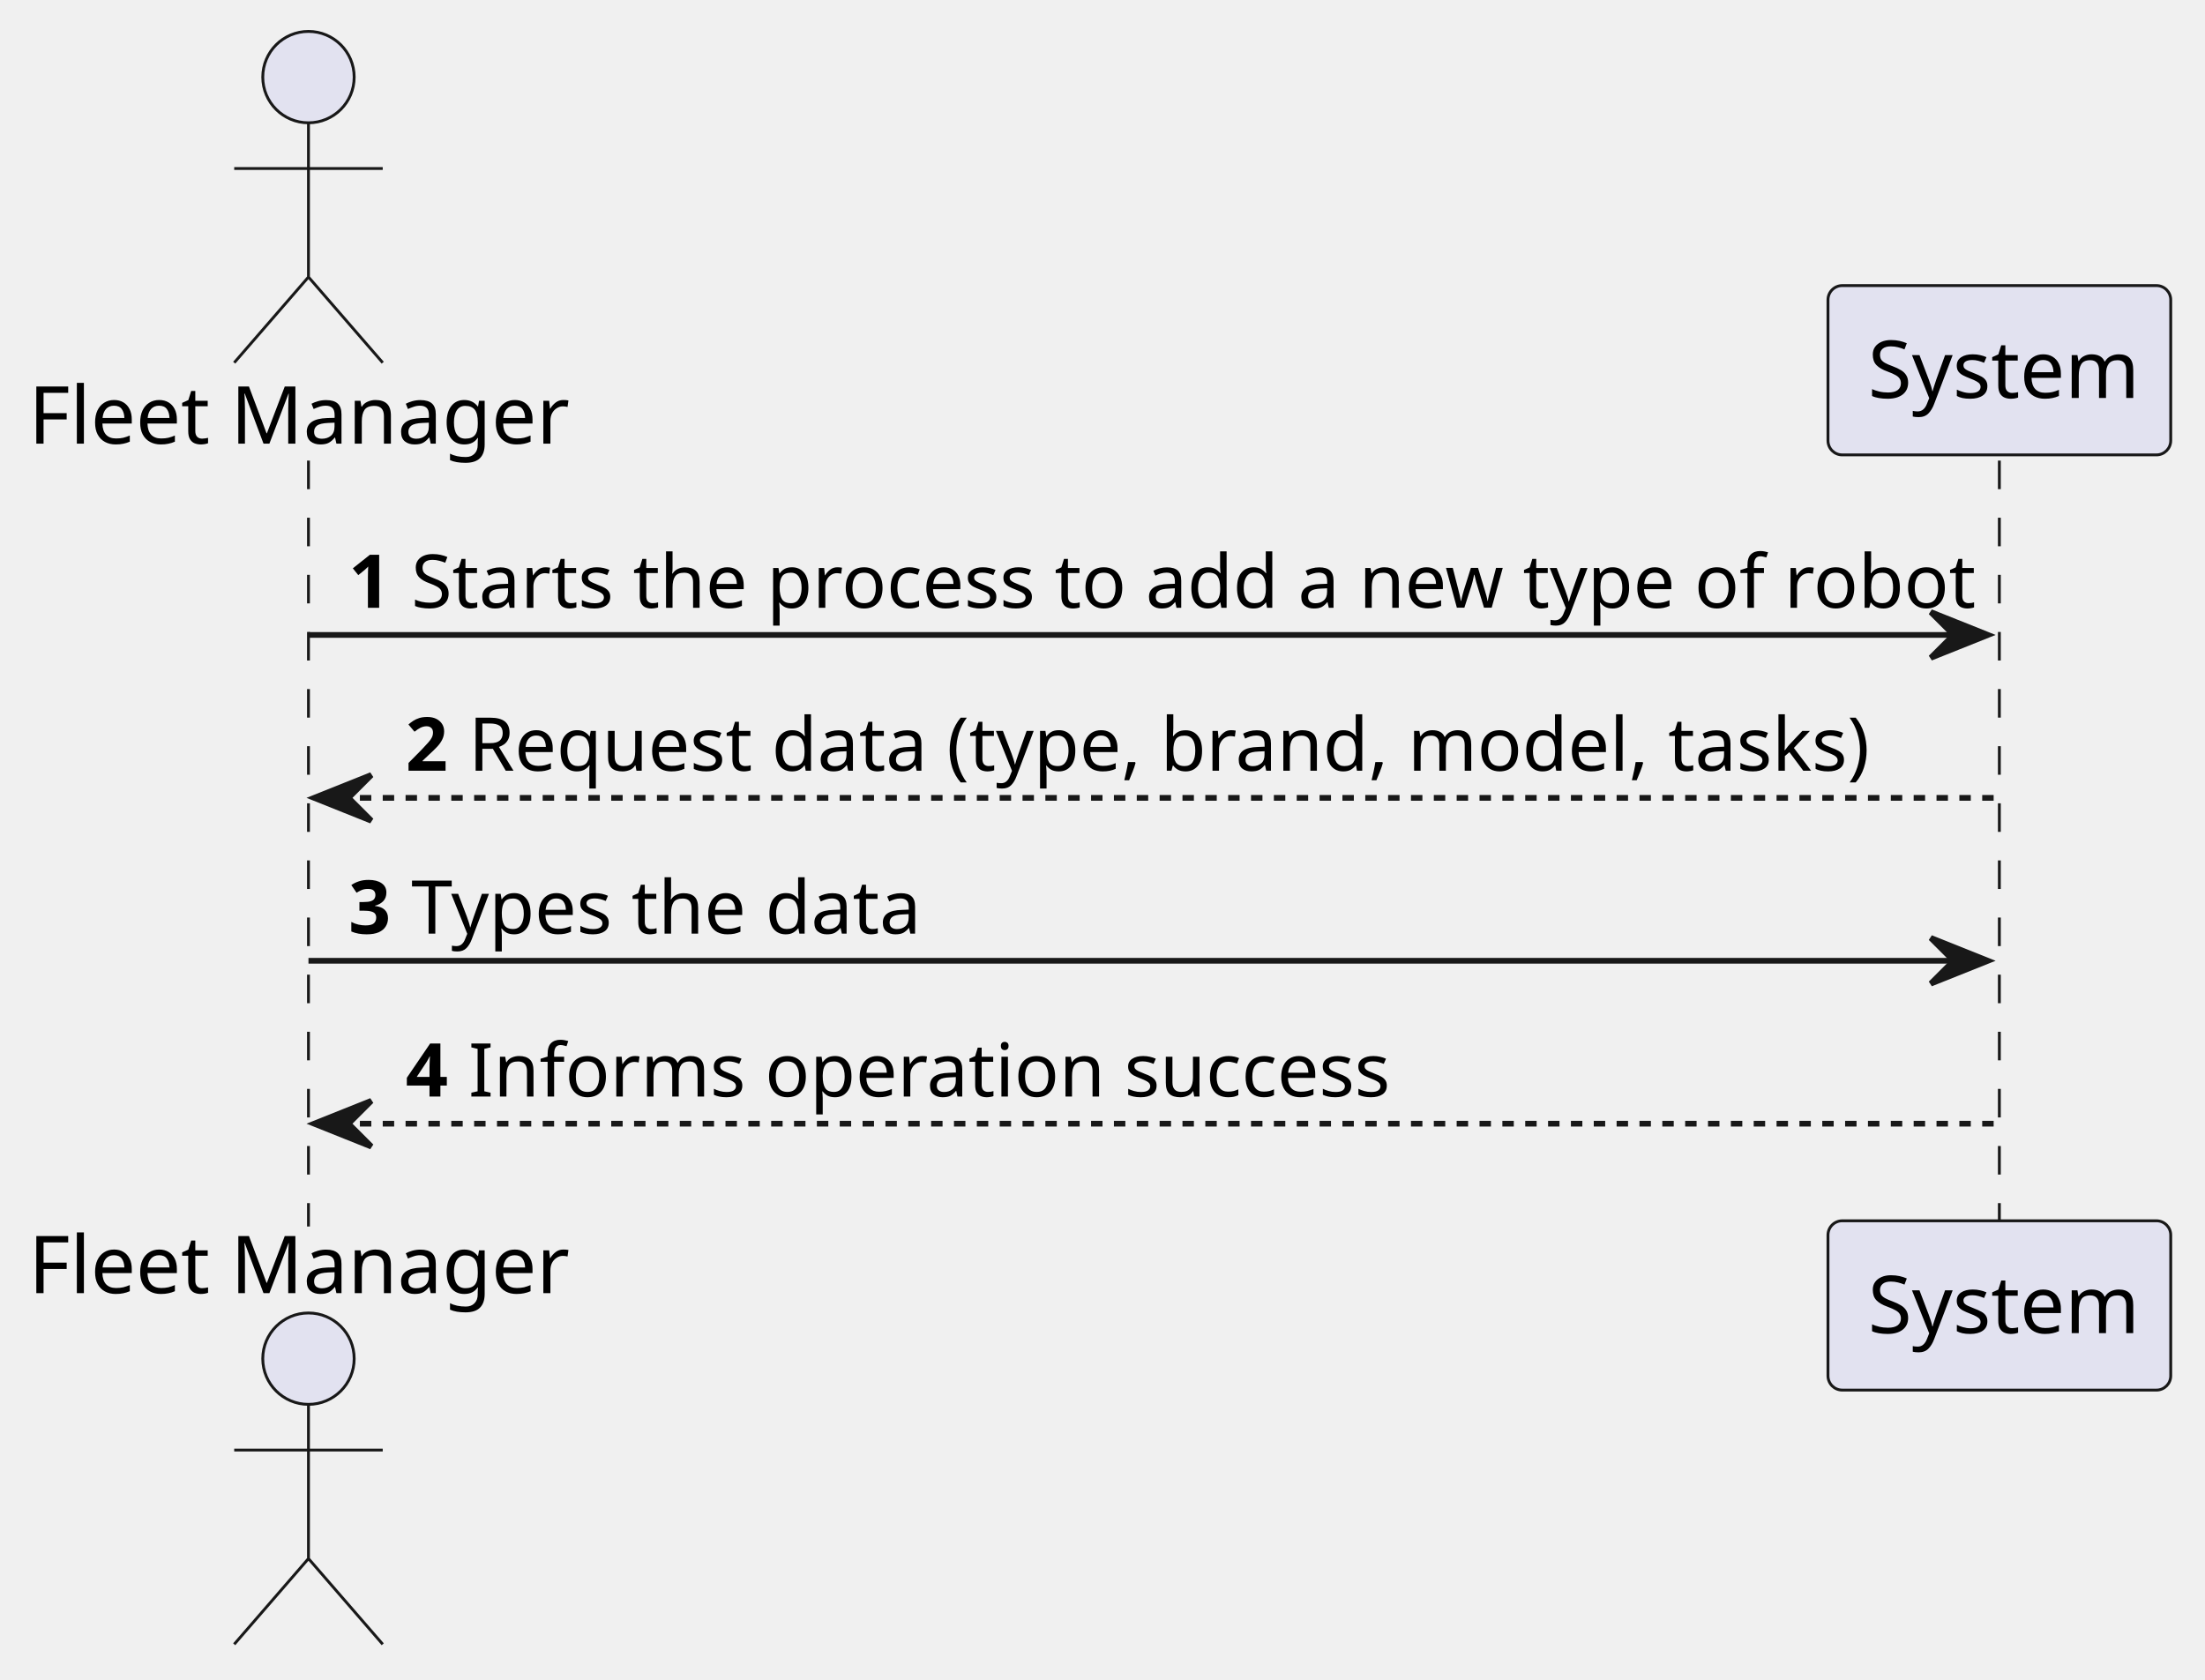
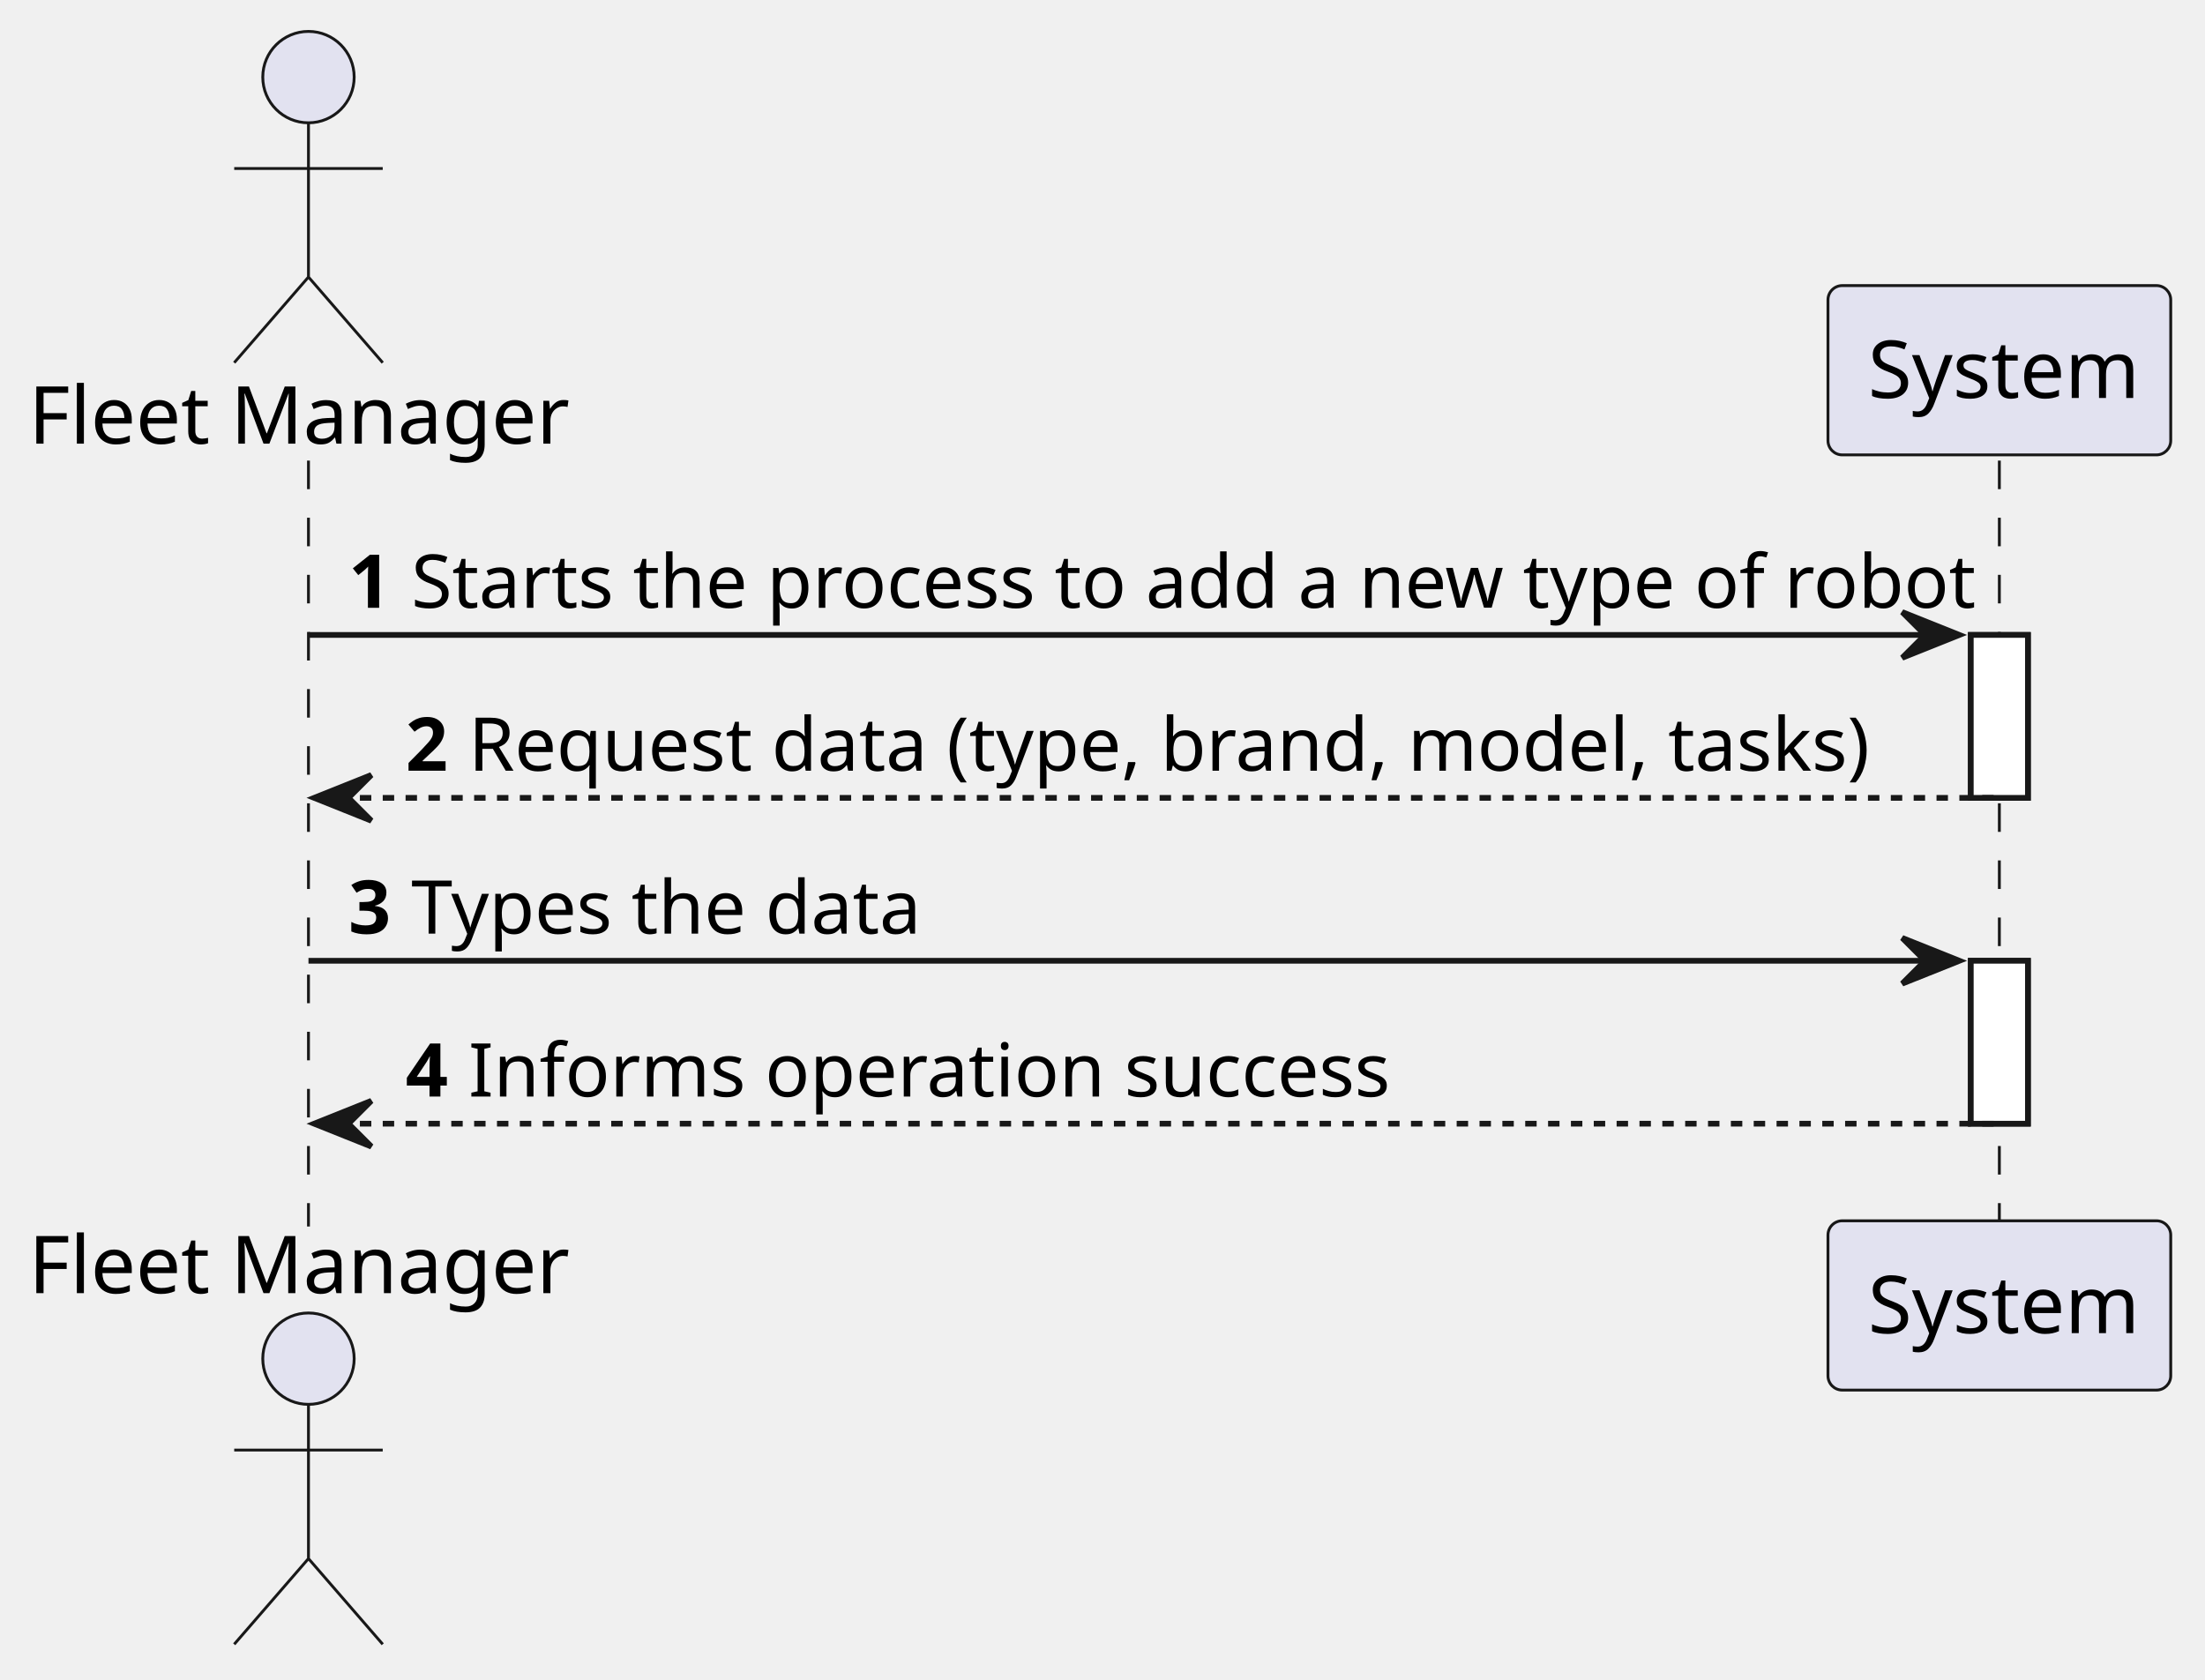
<svg xmlns="http://www.w3.org/2000/svg" contentStyleType="text/css" height="294px" preserveAspectRatio="none" style="width:386px;height:294px;background:#FFFFFF;" version="1.1" viewBox="0 0 386 294" width="386px" zoomAndPan="magnify">
  <defs />
  <g>
+     <rect fill="#FFFFFF" height="28.523" style="stroke:#181818;stroke-width:1.0;" width="10" x="345" y="111.164" />
+     <rect fill="#FFFFFF" height="28.523" style="stroke:#181818;stroke-width:1.0;" width="10" x="345" y="168.211" />
    <line style="stroke:#181818;stroke-width:0.5;stroke-dasharray:5.0,5.0;" x1="54" x2="54" y1="80.641" y2="214.734" />
    <line style="stroke:#181818;stroke-width:0.5;stroke-dasharray:5.0,5.0;" x1="350" x2="350" y1="80.641" y2="214.734" />
    <text fill="#000000" font-family="sans-serif" font-size="14" lengthAdjust="spacing" textLength="92" x="5" y="77.674">Fleet Manager</text>
    <ellipse cx="54" cy="13.5" fill="#E2E2F0" rx="8" ry="8" style="stroke:#181818;stroke-width:0.5;" />
    <path d="M54,21.5 L54,48.5 M41,29.5 L67,29.5 M54,48.5 L41,63.5 M54,48.5 L67,63.5 " fill="none" style="stroke:#181818;stroke-width:0.5;" />
    <text fill="#000000" font-family="sans-serif" font-size="14" lengthAdjust="spacing" textLength="92" x="5" y="226.408">Fleet Manager</text>
    <ellipse cx="54" cy="237.875" fill="#E2E2F0" rx="8" ry="8" style="stroke:#181818;stroke-width:0.5;" />
    <path d="M54,245.875 L54,272.875 M41,253.875 L67,253.875 M54,272.875 L41,287.875 M54,272.875 L67,287.875 " fill="none" style="stroke:#181818;stroke-width:0.5;" />
    <rect fill="#E2E2F0" height="29.641" rx="2.5" ry="2.5" style="stroke:#181818;stroke-width:0.5;" width="60" x="320" y="50" />
    <text fill="#000000" font-family="sans-serif" font-size="14" lengthAdjust="spacing" textLength="46" x="327" y="69.674">System</text>
    <rect fill="#E2E2F0" height="29.641" rx="2.5" ry="2.5" style="stroke:#181818;stroke-width:0.5;" width="60" x="320" y="213.734" />
    <text fill="#000000" font-family="sans-serif" font-size="14" lengthAdjust="spacing" textLength="46" x="327" y="233.408">System</text>
-     <polygon fill="#181818" points="338,107.164,348,111.164,338,115.164,342,111.164" style="stroke:#181818;stroke-width:1.0;" />
-     <line style="stroke:#181818;stroke-width:1.0;" x1="54" x2="344" y1="111.164" y2="111.164" />
+     <rect fill="#FFFFFF" height="28.523" style="stroke:#181818;stroke-width:1.0;" width="10" x="345" y="111.164" />
+     <rect fill="#FFFFFF" height="28.523" style="stroke:#181818;stroke-width:1.0;" width="10" x="345" y="168.211" />
+     <polygon fill="#181818" points="333,107.164,343,111.164,333,115.164,337,111.164" style="stroke:#181818;stroke-width:1.0;" />
+     <line style="stroke:#181818;stroke-width:1.0;" x1="54" x2="339" y1="111.164" y2="111.164" />
    <text fill="#000000" font-family="sans-serif" font-size="13" font-weight="bold" lengthAdjust="spacing" textLength="7" x="61" y="106.409">1</text>
    <text fill="#000000" font-family="sans-serif" font-size="13" lengthAdjust="spacing" textLength="261" x="72" y="106.409">Starts the process to add a new type of robot</text>
    <polygon fill="#181818" points="65,135.688,55,139.688,65,143.688,61,139.688" style="stroke:#181818;stroke-width:1.0;" />
    <line style="stroke:#181818;stroke-width:1.0;stroke-dasharray:2.0,2.0;" x1="59" x2="349" y1="139.688" y2="139.688" />
    <text fill="#000000" font-family="sans-serif" font-size="13" font-weight="bold" lengthAdjust="spacing" textLength="7" x="71" y="134.933">2</text>
    <text fill="#000000" font-family="sans-serif" font-size="13" lengthAdjust="spacing" textLength="237" x="82" y="134.933">Request data (type, brand, model, tasks)</text>
-     <polygon fill="#181818" points="338,164.211,348,168.211,338,172.211,342,168.211" style="stroke:#181818;stroke-width:1.0;" />
-     <line style="stroke:#181818;stroke-width:1.0;" x1="54" x2="344" y1="168.211" y2="168.211" />
+     <polygon fill="#181818" points="333,164.211,343,168.211,333,172.211,337,168.211" style="stroke:#181818;stroke-width:1.0;" />
+     <line style="stroke:#181818;stroke-width:1.0;" x1="54" x2="339" y1="168.211" y2="168.211" />
    <text fill="#000000" font-family="sans-serif" font-size="13" font-weight="bold" lengthAdjust="spacing" textLength="7" x="61" y="163.456">3</text>
    <text fill="#000000" font-family="sans-serif" font-size="13" lengthAdjust="spacing" textLength="86" x="72" y="163.456">Types the data</text>
    <polygon fill="#181818" points="65,192.734,55,196.734,65,200.734,61,196.734" style="stroke:#181818;stroke-width:1.0;" />
    <line style="stroke:#181818;stroke-width:1.0;stroke-dasharray:2.0,2.0;" x1="59" x2="349" y1="196.734" y2="196.734" />
    <text fill="#000000" font-family="sans-serif" font-size="13" font-weight="bold" lengthAdjust="spacing" textLength="7" x="71" y="191.98">4</text>
    <text fill="#000000" font-family="sans-serif" font-size="13" lengthAdjust="spacing" textLength="152" x="82" y="191.98">Informs operation success</text>
  </g>
</svg>
